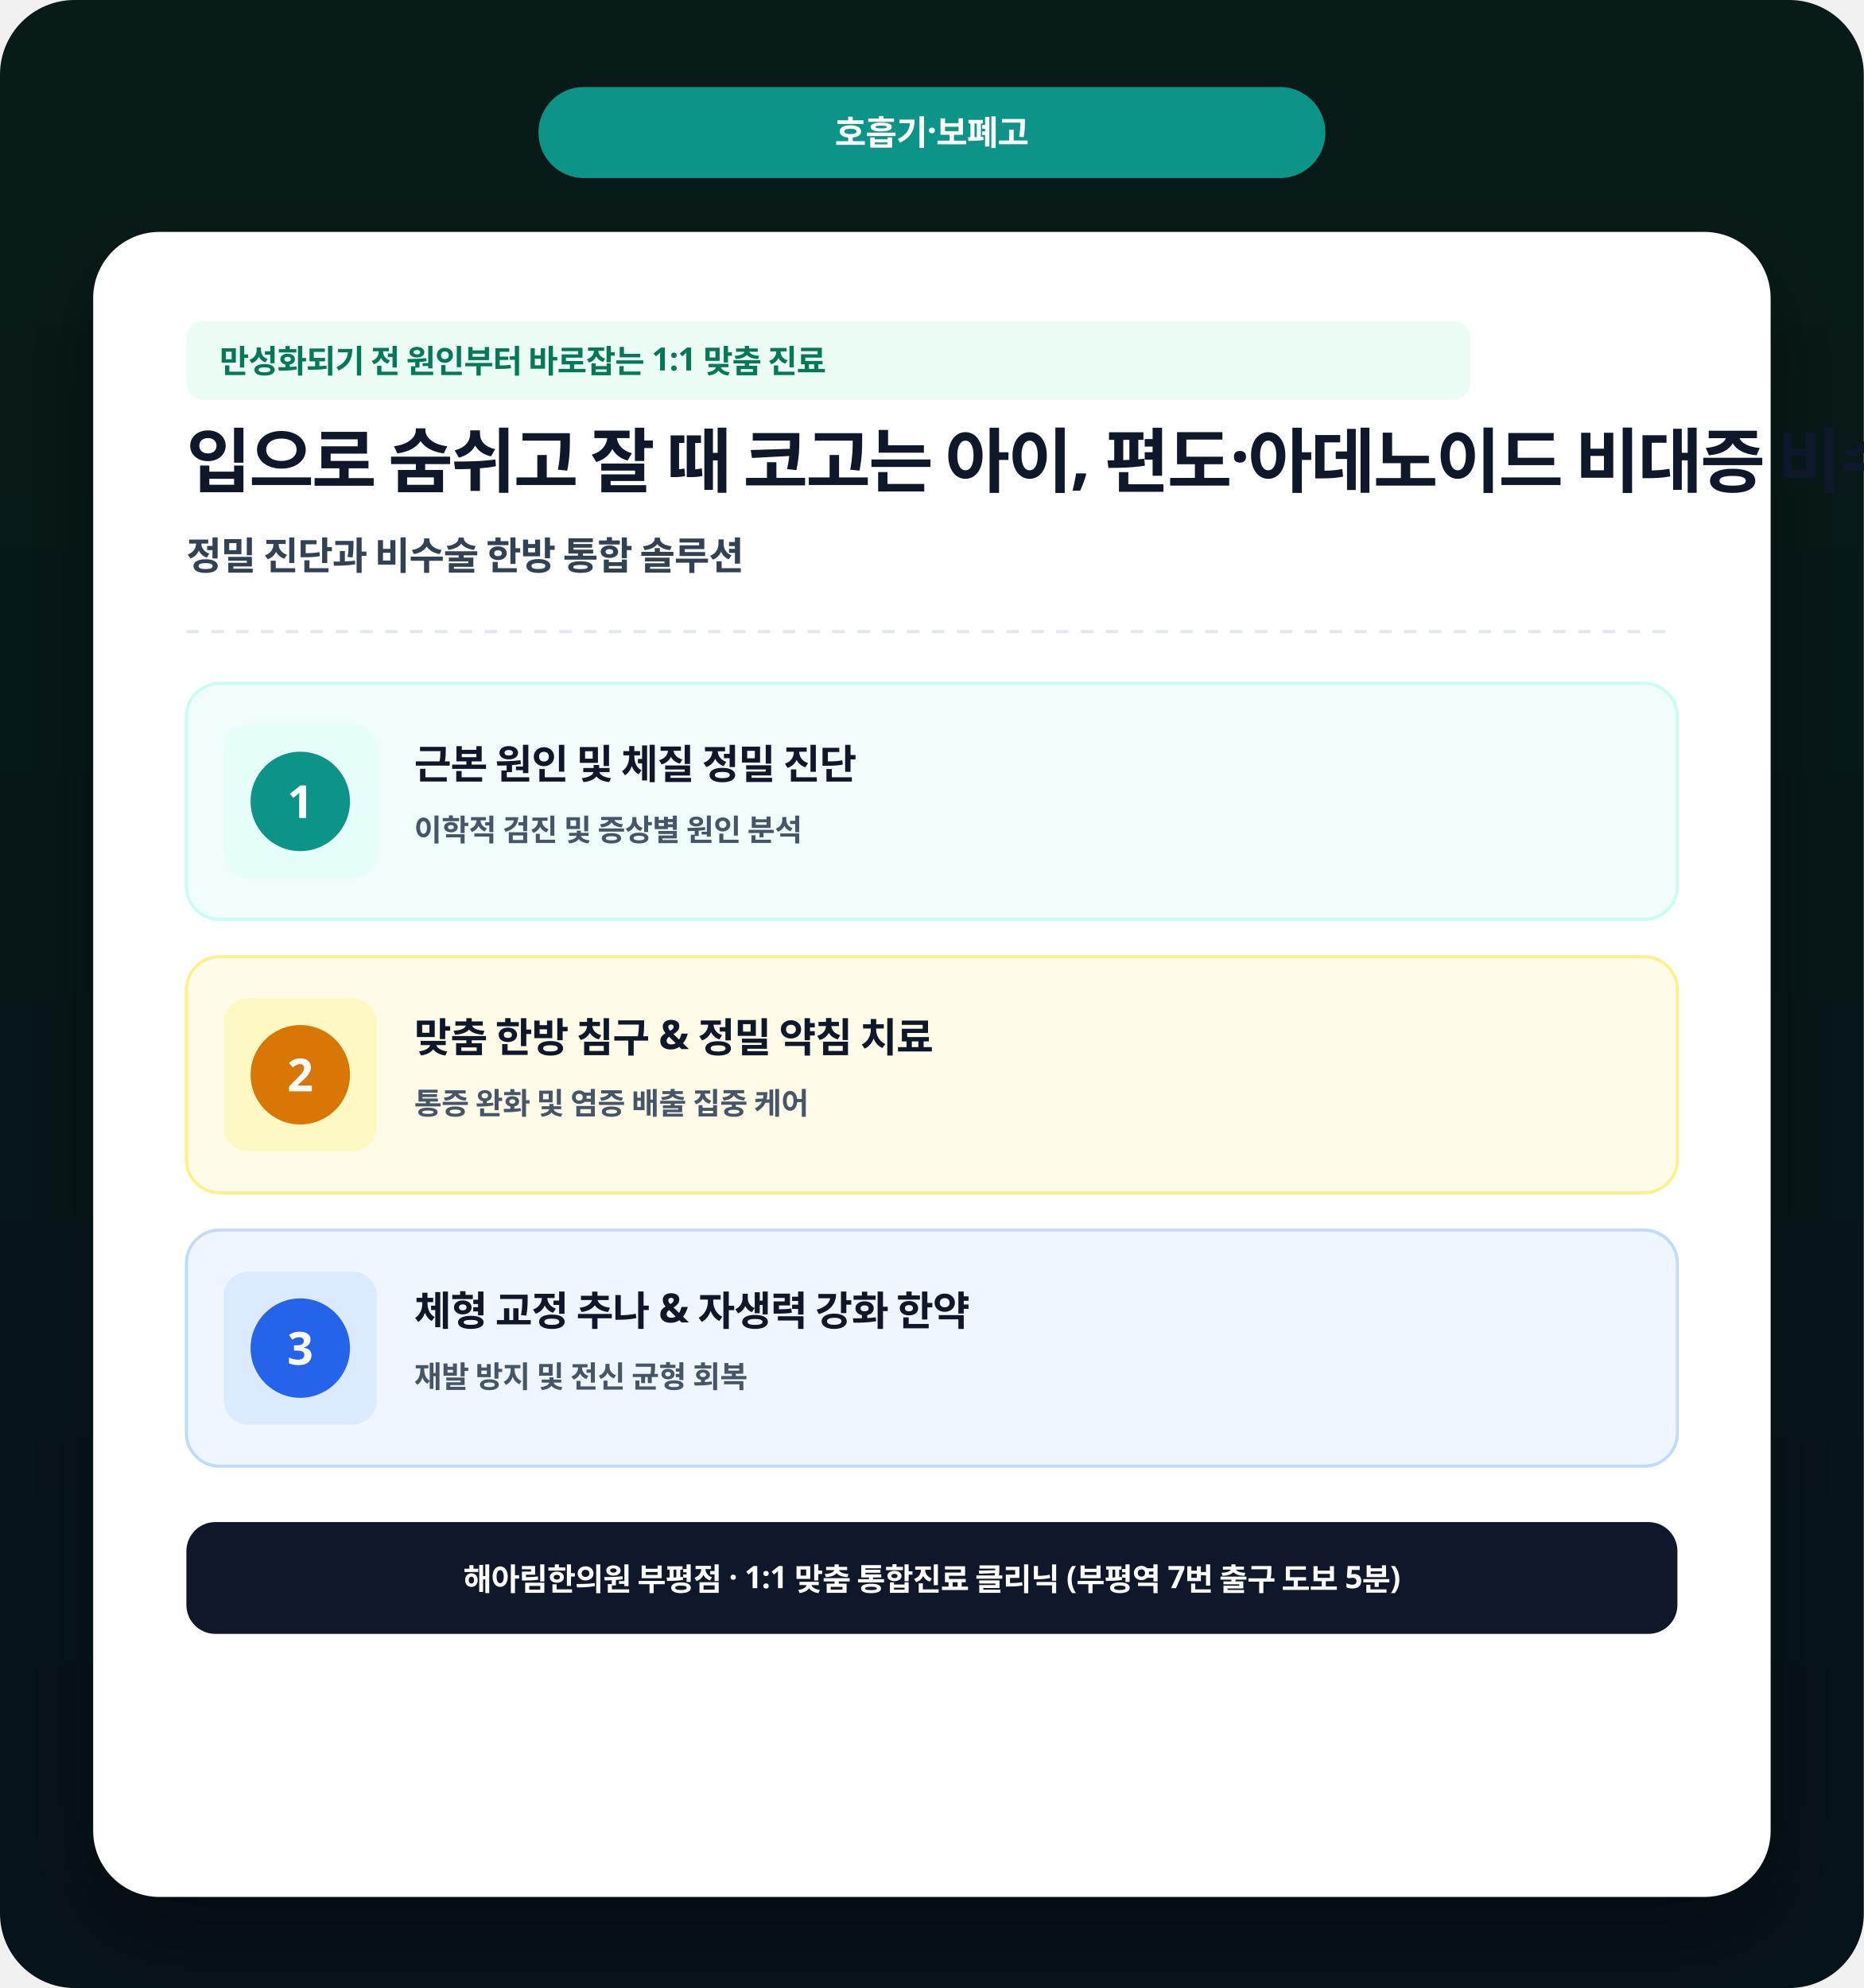
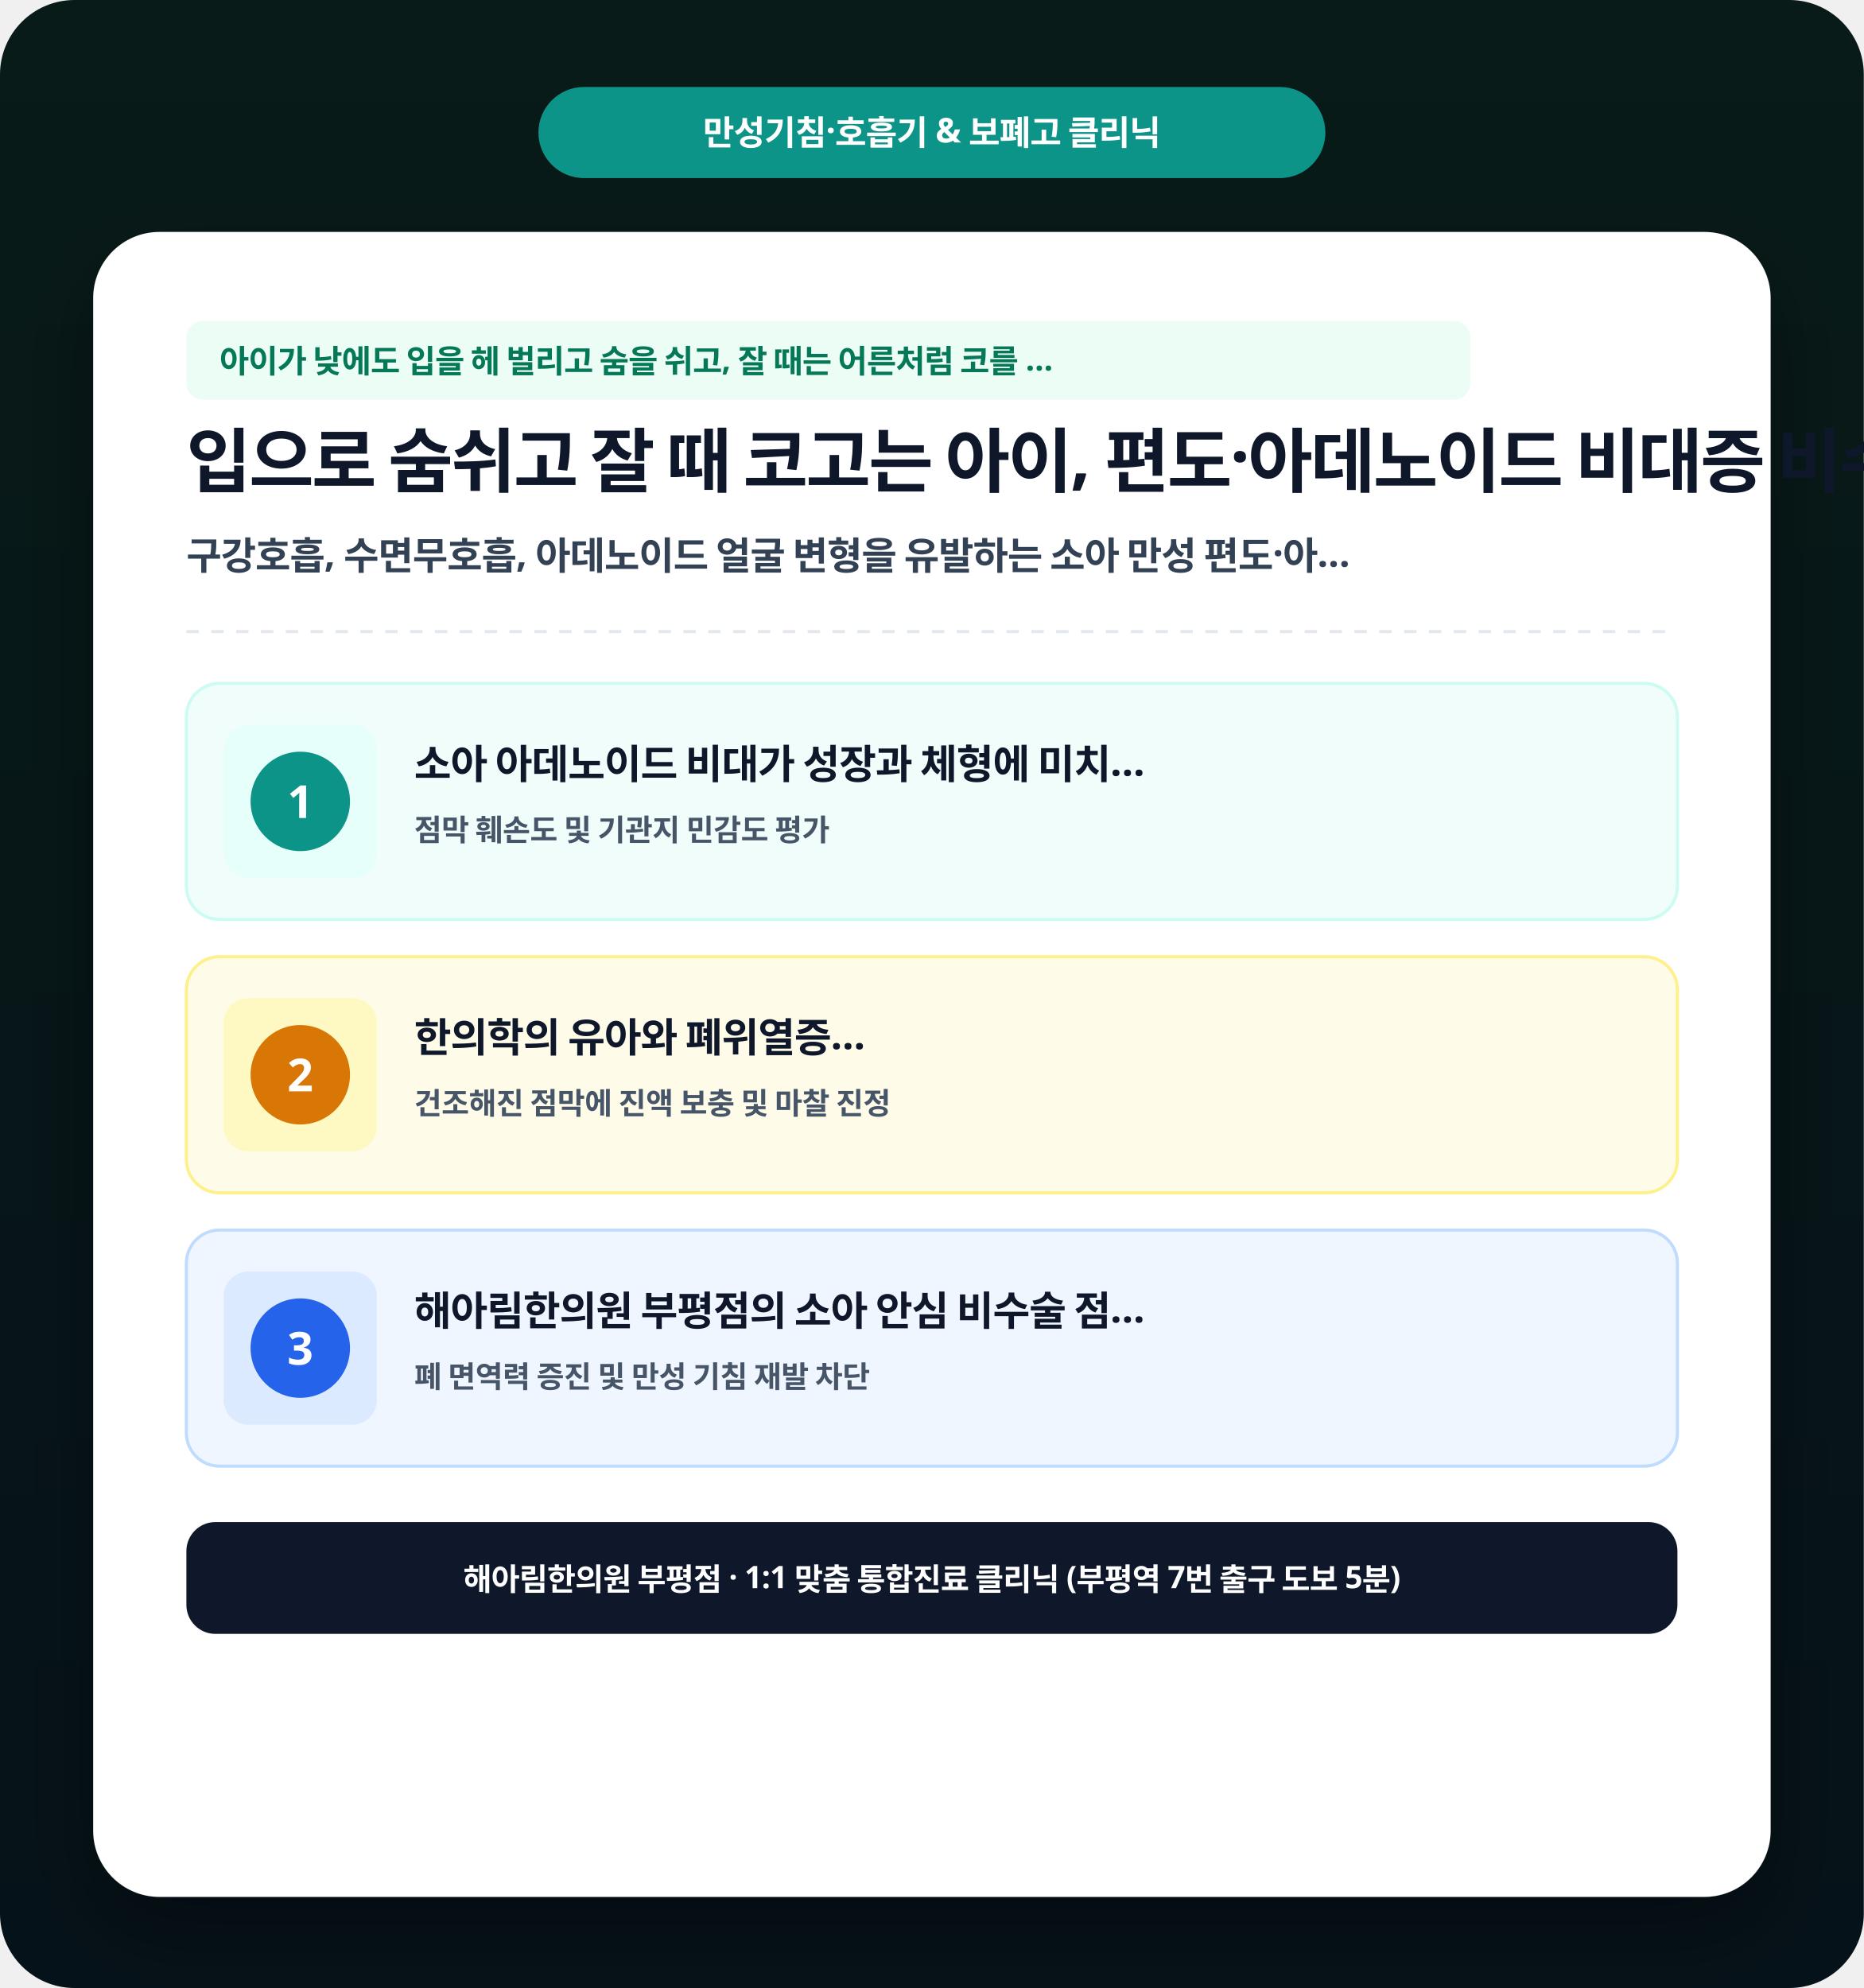
<svg xmlns="http://www.w3.org/2000/svg" width="900" height="960" viewBox="0 0 900 960">
  <defs>
    <linearGradient id="bgGrad" x1="0%" y1="0%" x2="0%" y2="100%">
      <stop offset="0%" stop-color="#081b18" />
      <stop offset="100%" stop-color="#061219" />
    </linearGradient>
    <filter id="cardShadow" x="-10%" y="-10%" width="120%" height="120%">
      <feDropShadow dx="0" dy="16" stdDeviation="20" flood-color="#000000" flood-opacity="0.35" />
    </filter>
  </defs>
  <rect x="0" y="0" width="900" height="960" rx="36" fill="url(#bgGrad)" />
  <g transform="translate(450, 64)">
    <rect x="-190" y="-22" width="380" height="44" rx="22" fill="#0d9488" />
    <text x="0" y="6" font-size="16.5" font-weight="900" fill="#ffffff" text-anchor="middle" font-family="Pretendard, 'Malgun Gothic', sans-serif" letter-spacing="-0.02em">
-       호흡기·보폐고
+       만성기침·호흡기 &amp; 보폐고 클리닉
    </text>
  </g>
  <g filter="url(#cardShadow)">
    <rect x="45" y="112" width="810" height="804" rx="32" fill="#ffffff" />
  </g>
  <g transform="translate(90, 155)">
    <rect x="0" y="0" width="620" height="38" rx="8" fill="#ecfdf5" />
    <text x="16" y="25" font-size="15.5" font-weight="900" fill="#047857" font-family="Pretendard, 'Malgun Gothic', sans-serif" letter-spacing="-0.02em">
-       만성화되기 전 원인부터 바로잡는 1:1 맞춤 진료
+       아이가 낮에도 입을 헤 벌리고 숨을 쉬고, 잘 때는 어른처럼 코를 …
    </text>
  </g>
  <g transform="translate(90, 235)">
    <text font-size="34" font-weight="900" fill="#0f172a" font-family="Pretendard, 'Malgun Gothic', sans-serif" letter-spacing="-0.03em">
      입으로 숨쉬고 잘 때 코고는 아이, 편도·아데노이드 비대증 비수술 한방 점막 소염 치료
    </text>
  </g>
  <g transform="translate(90, 275)">
    <text font-size="18.5" font-weight="800" fill="#334155" font-family="Pretendard, 'Malgun Gothic', sans-serif" letter-spacing="-0.02em">
-       정밀 진단과 비수술 한방 통합 솔루션
+       구강호흡, 수면무호흡, 아데노이드 얼굴 변형을 유발하는 소아 만성 편도·아…
    </text>
  </g>
  <line x1="90" y1="305" x2="810" y2="305" stroke="#e2e8f0" stroke-width="1.5" stroke-dasharray="6,6" />
  <g transform="translate(90, 330)">
    <rect x="0" y="0" width="720" height="114" rx="16" fill="#f0fdfa" stroke="#ccfbf1" stroke-width="1.5" />
    <rect x="18" y="20" width="74" height="74" rx="12" fill="#e6fffa" />
    <circle cx="55" cy="57" r="24" fill="#0d9488" />
    <text x="55" y="65" font-size="22" font-weight="900" fill="#ffffff" text-anchor="middle" font-family="Pretendard, 'Malgun Gothic', sans-serif">1</text>
    <text x="110" y="46" font-size="19.5" font-weight="900" fill="#0f172a" font-family="Pretendard, 'Malgun Gothic', sans-serif" letter-spacing="-0.02em">
-       근본 원인 및 체질 정밀 진단
+       소아 아데노이드 비대가 성장과 체형에 미치…
    </text>
    <text x="110" y="76" font-size="14.5" font-weight="600" fill="#475569" font-family="Pretendard, 'Malgun Gothic', sans-serif" letter-spacing="-0.01em">
-       이학적 검진 및 증상별 원인 분석
+       점막 훼손도 및 기관지 민감도 평가
    </text>
  </g>
  <g transform="translate(90, 462)">
    <rect x="0" y="0" width="720" height="114" rx="16" fill="#fefce8" stroke="#fef08a" stroke-width="1.5" />
    <rect x="18" y="20" width="74" height="74" rx="12" fill="#fef9c3" />
    <circle cx="55" cy="57" r="24" fill="#d97706" />
    <text x="55" y="65" font-size="22" font-weight="900" fill="#ffffff" text-anchor="middle" font-family="Pretendard, 'Malgun Gothic', sans-serif">2</text>
    <text x="110" y="46" font-size="19.5" font-weight="900" fill="#0f172a" font-family="Pretendard, 'Malgun Gothic', sans-serif" letter-spacing="-0.02em">
-       맞춤 한방 침구 &amp; 정밀 약침 치료
+       한의학의 유아와 폐위열증…
    </text>
    <text x="110" y="76" font-size="14.5" font-weight="600" fill="#475569" font-family="Pretendard, 'Malgun Gothic', sans-serif" letter-spacing="-0.01em">
-       통증 완화 및 염증 배출 집중 케어
+       건조해진 점막에 진액 보충 및 마찰 진정
    </text>
  </g>
  <g transform="translate(90, 594)">
    <rect x="0" y="0" width="720" height="114" rx="16" fill="#eff6ff" stroke="#bfdbfe" stroke-width="1.5" />
    <rect x="18" y="20" width="74" height="74" rx="12" fill="#dbeafe" />
    <circle cx="55" cy="57" r="24" fill="#2563eb" />
    <text x="55" y="65" font-size="22" font-weight="900" fill="#ffffff" text-anchor="middle" font-family="Pretendard, 'Malgun Gothic', sans-serif">3</text>
    <text x="110" y="46" font-size="19.5" font-weight="900" fill="#0f172a" font-family="Pretendard, 'Malgun Gothic', sans-serif" letter-spacing="-0.02em">
-       체형 교정 추나 &amp; 자생력 강화 한약
+       해아림한의원 부평점의 소아 안심 비수술 점…
    </text>
    <text x="110" y="76" font-size="14.5" font-weight="600" fill="#475569" font-family="Pretendard, 'Malgun Gothic', sans-serif" letter-spacing="-0.01em">
-       재발 방지 및 전신 균형 회복
+       폐 면역력 증진 및 만성 기침 재발 차단
    </text>
  </g>
  <g transform="translate(90, 735)">
    <rect x="0" y="0" width="720" height="54" rx="14" fill="#0f172a" />
    <text x="360" y="33" font-size="15" font-weight="800" fill="#ffffff" text-anchor="middle" font-family="Pretendard, 'Malgun Gothic', sans-serif" letter-spacing="-0.02em">
      해아림한의원 부평점 · 1:1 맞춤 통합진료 클리닉 (부평역 7번 출구 도보 5분)
    </text>
  </g>
</svg>
